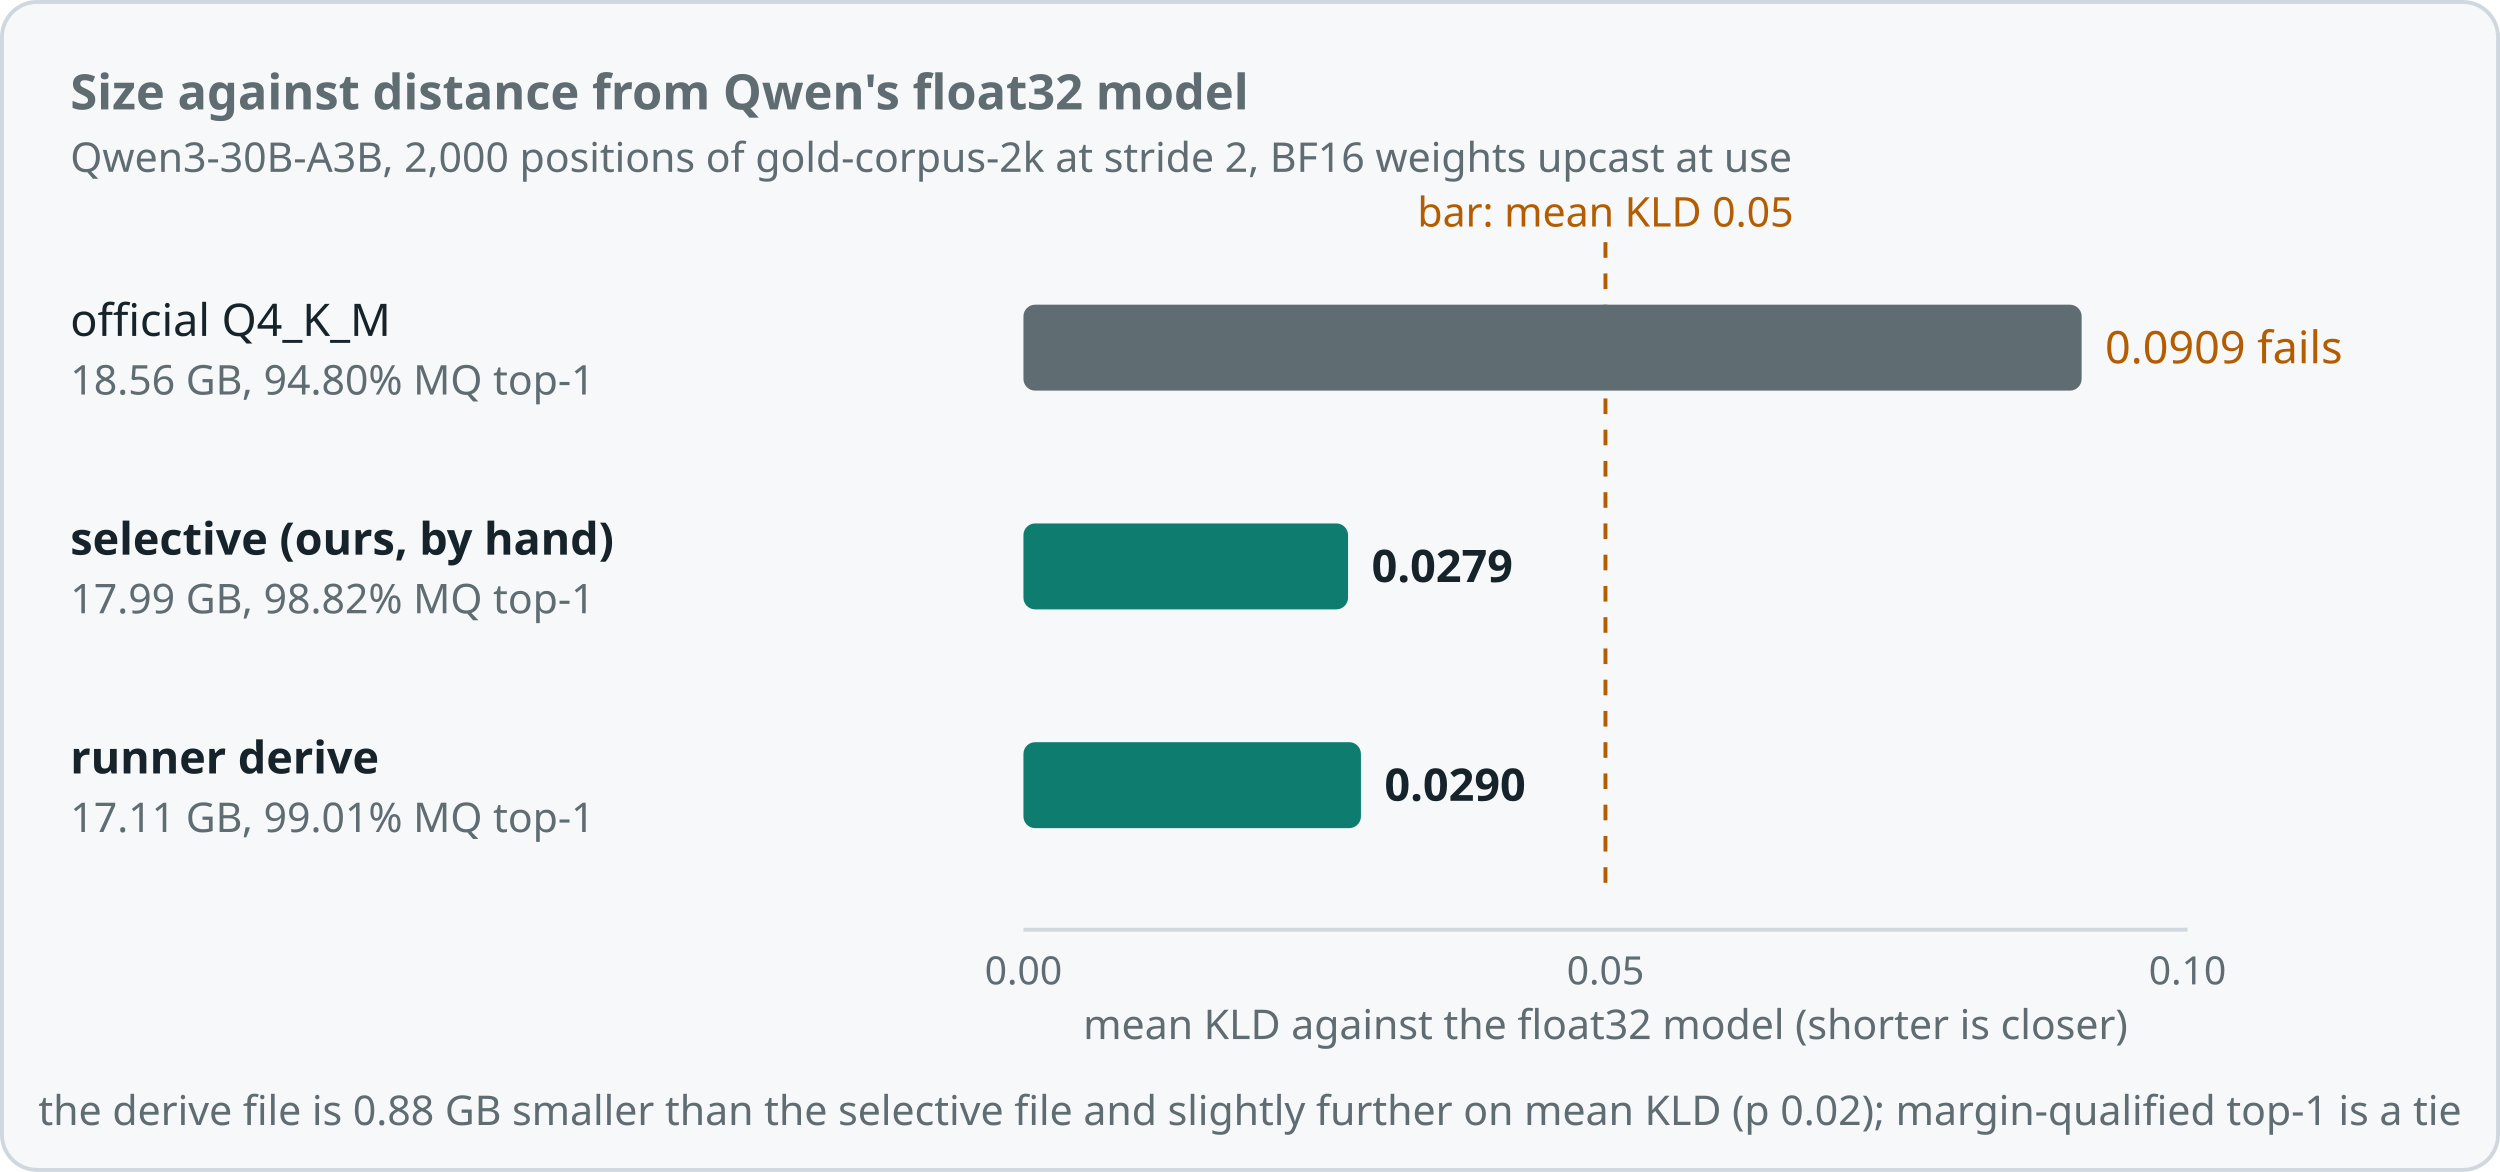
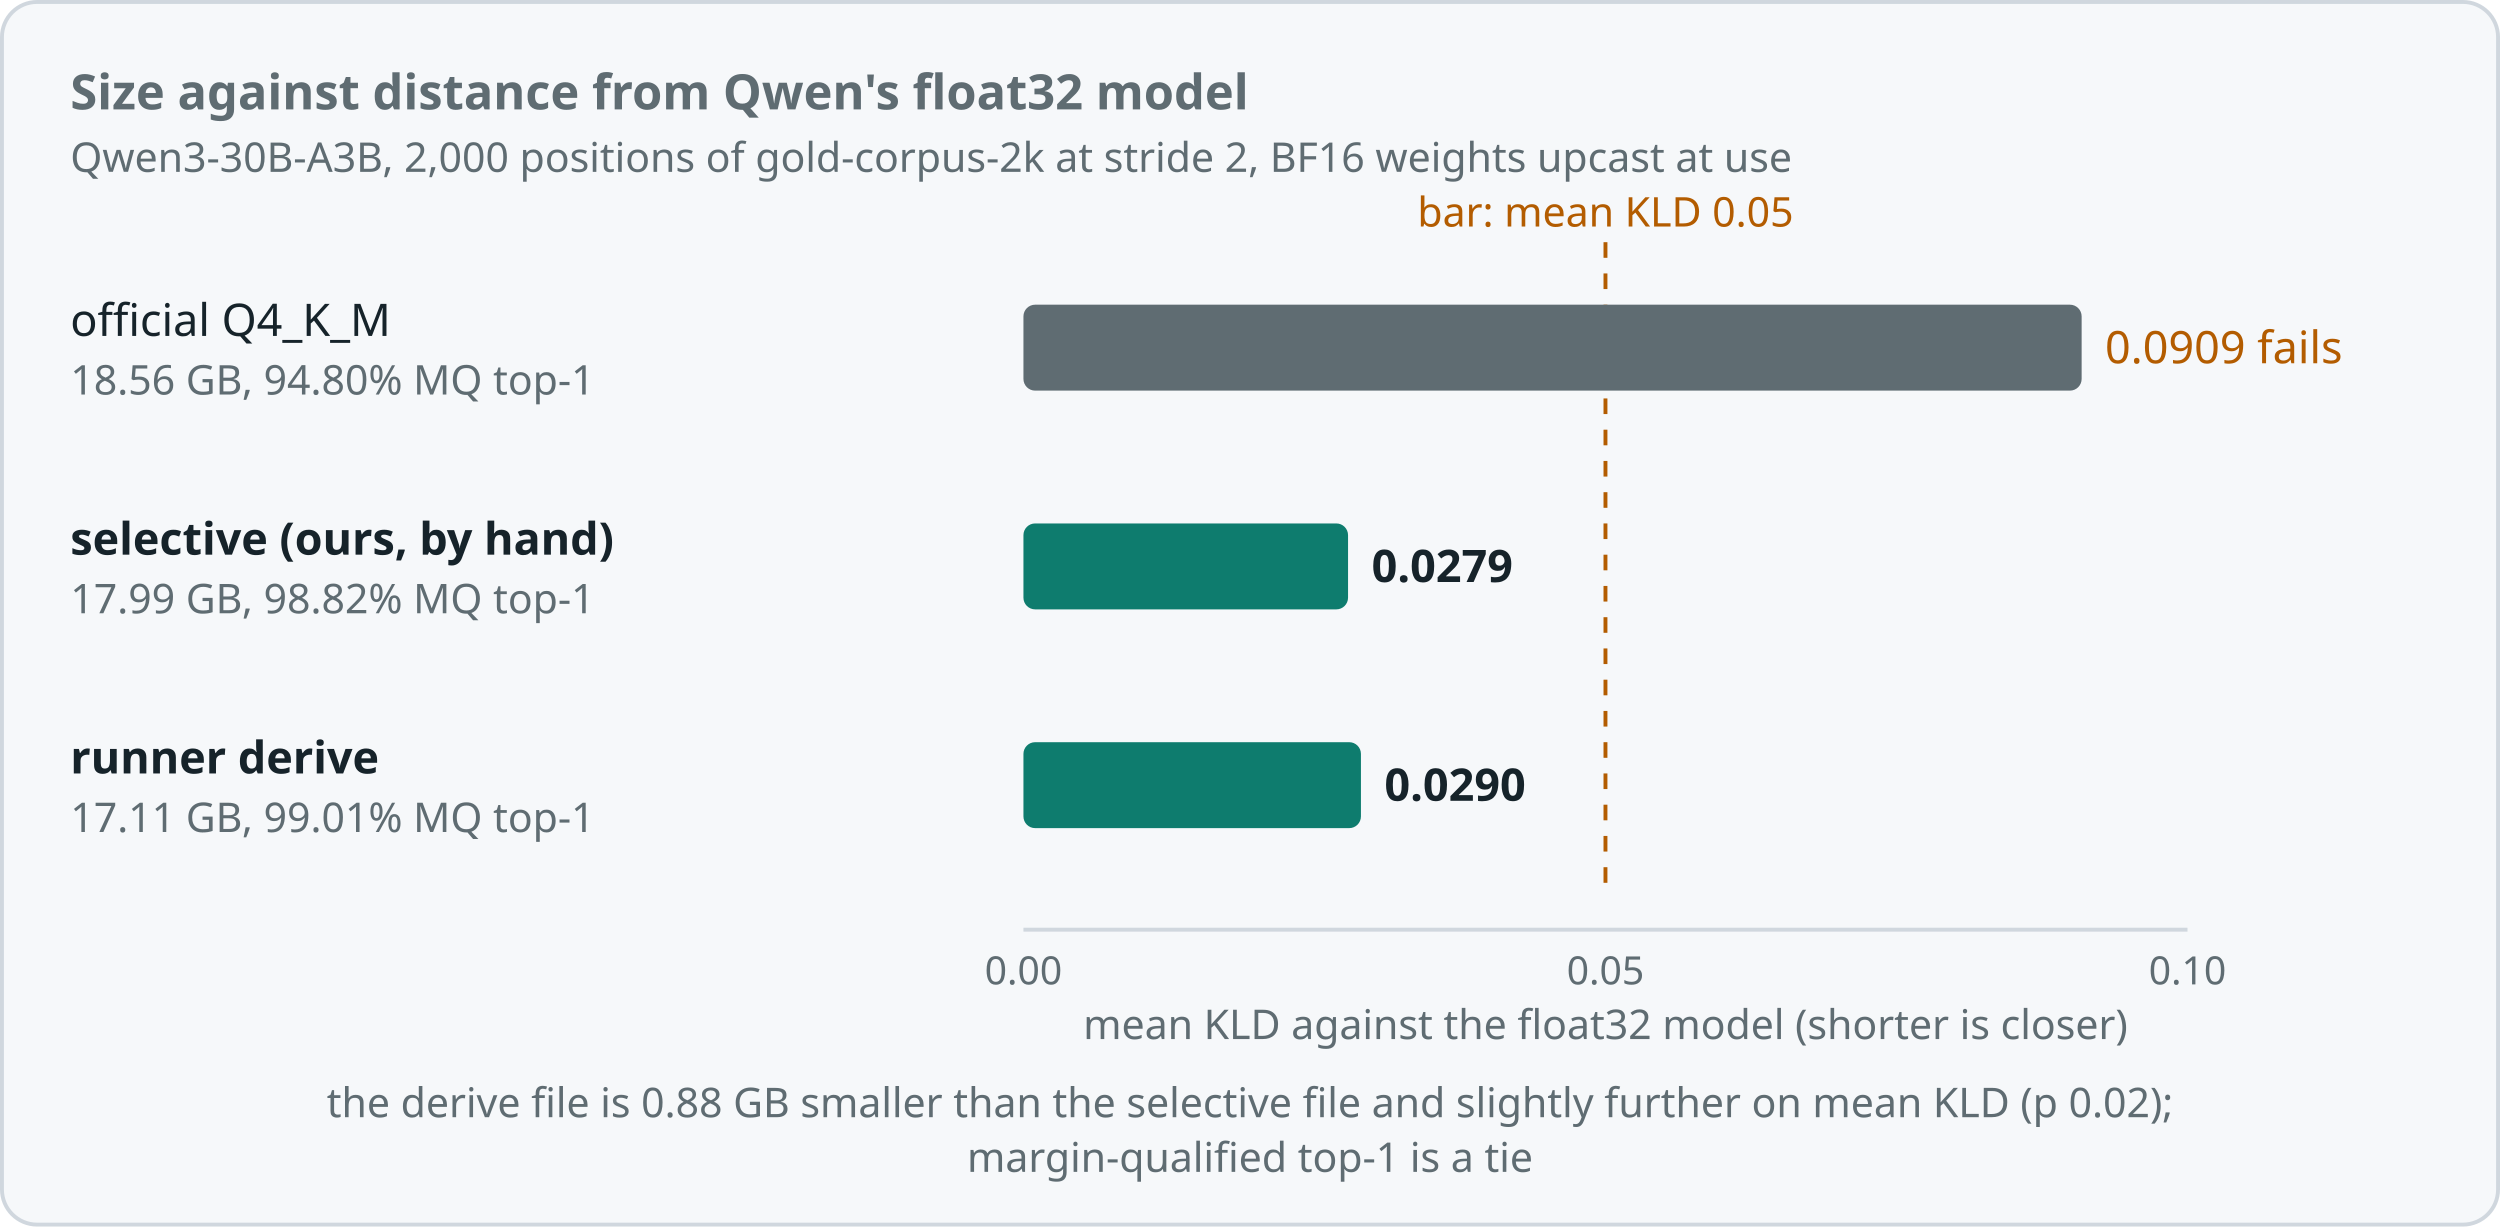
- <svg xmlns="http://www.w3.org/2000/svg" viewBox="0 0 640 300" width="640" height="300" role="img" aria-labelledby="t">
-   <rect x="0.5" y="0.5" width="639" height="299" rx="9" fill="#F6F8FA" stroke="#D0D7DE" />
+ <svg xmlns="http://www.w3.org/2000/svg" viewBox="0 0 640 314" width="640" height="314" role="img" aria-labelledby="t">
+   <rect x="0.5" y="0.5" width="639" height="313" rx="9" fill="#F6F8FA" stroke="#D0D7DE" />
  <text x="18" y="28" text-anchor="start" font-family="-apple-system, BlinkMacSystemFont, 'Segoe UI', 'Noto Sans', Helvetica, Arial, sans-serif" font-size="12.5" font-weight="600" fill="#5F6C72">Size against distance from Qwen's float32 model</text>
  <text x="18" y="44" text-anchor="start" font-family="-apple-system, BlinkMacSystemFont, 'Segoe UI', 'Noto Sans', Helvetica, Arial, sans-serif" font-size="10.5" fill="#5F6C72">Qwen3-30B-A3B, 2,000 positions of gold-corpus-2k at stride 2, BF16 weights upcast at use</text>
  <line x1="411.0" y1="62" x2="411.0" y2="226" stroke="#B35C00" stroke-dasharray="4 4" />
  <text x="411.0" y="58" text-anchor="middle" font-family="-apple-system, BlinkMacSystemFont, 'Segoe UI', 'Noto Sans', Helvetica, Arial, sans-serif" font-size="10.5" fill="#B35C00">bar: mean KLD 0.05</text>
  <text x="18" y="86" text-anchor="start" font-family="-apple-system, BlinkMacSystemFont, 'Segoe UI', 'Noto Sans', Helvetica, Arial, sans-serif" font-size="11.5" fill="#16232A">official Q4_K_M</text>
  <text x="18" y="101" text-anchor="start" font-family="-apple-system, BlinkMacSystemFont, 'Segoe UI', 'Noto Sans', Helvetica, Arial, sans-serif" font-size="10.5" fill="#5F6C72">18.56 GB, 94.80% MQ top-1</text>
  <rect x="262" y="78" width="270.9" height="22" rx="3" fill="#5F6C72" />
  <text x="538.882" y="93" text-anchor="start" font-family="-apple-system, BlinkMacSystemFont, 'Segoe UI', 'Noto Sans', Helvetica, Arial, sans-serif" font-size="11.5" fill="#B35C00">0.0909  fails</text>
  <text x="18" y="142" text-anchor="start" font-family="-apple-system, BlinkMacSystemFont, 'Segoe UI', 'Noto Sans', Helvetica, Arial, sans-serif" font-size="11.5" font-weight="600" fill="#16232A">selective (ours, by hand)</text>
  <text x="18" y="157" text-anchor="start" font-family="-apple-system, BlinkMacSystemFont, 'Segoe UI', 'Noto Sans', Helvetica, Arial, sans-serif" font-size="10.5" fill="#5F6C72">17.99 GB, 98.82% MQ top-1</text>
  <rect x="262" y="134" width="83.1" height="22" rx="3" fill="#0E7C6E" />
  <text x="351.142" y="149" text-anchor="start" font-family="-apple-system, BlinkMacSystemFont, 'Segoe UI', 'Noto Sans', Helvetica, Arial, sans-serif" font-size="11.5" font-weight="600" fill="#16232A">0.0279</text>
  <text x="18" y="198" text-anchor="start" font-family="-apple-system, BlinkMacSystemFont, 'Segoe UI', 'Noto Sans', Helvetica, Arial, sans-serif" font-size="11.5" font-weight="600" fill="#16232A">runner derive</text>
  <text x="18" y="213" text-anchor="start" font-family="-apple-system, BlinkMacSystemFont, 'Segoe UI', 'Noto Sans', Helvetica, Arial, sans-serif" font-size="10.5" fill="#5F6C72">17.11 GB, 99.01% MQ top-1</text>
  <rect x="262" y="190" width="86.4" height="22" rx="3" fill="#0E7C6E" />
  <text x="354.42" y="205" text-anchor="start" font-family="-apple-system, BlinkMacSystemFont, 'Segoe UI', 'Noto Sans', Helvetica, Arial, sans-serif" font-size="11.5" font-weight="600" fill="#16232A">0.0290</text>
  <line x1="262" y1="238" x2="560" y2="238" stroke="#D0D7DE" />
  <text x="262.0" y="252" text-anchor="middle" font-family="-apple-system, BlinkMacSystemFont, 'Segoe UI', 'Noto Sans', Helvetica, Arial, sans-serif" font-size="10" fill="#5F6C72">0.00</text>
  <text x="411.0" y="252" text-anchor="middle" font-family="-apple-system, BlinkMacSystemFont, 'Segoe UI', 'Noto Sans', Helvetica, Arial, sans-serif" font-size="10" fill="#5F6C72">0.05</text>
  <text x="560.0" y="252" text-anchor="middle" font-family="-apple-system, BlinkMacSystemFont, 'Segoe UI', 'Noto Sans', Helvetica, Arial, sans-serif" font-size="10" fill="#5F6C72">0.10</text>
  <text x="411.0" y="266" text-anchor="middle" font-family="-apple-system, BlinkMacSystemFont, 'Segoe UI', 'Noto Sans', Helvetica, Arial, sans-serif" font-size="10.5" fill="#5F6C72">mean KLD against the float32 model (shorter is closer)</text>
-   <text x="320" y="288" text-anchor="middle" font-family="-apple-system, BlinkMacSystemFont, 'Segoe UI', 'Noto Sans', Helvetica, Arial, sans-serif" font-size="10.5" fill="#5F6C72">the derive file is 0.88 GB smaller than the selective file and slightly further on mean KLD (p 0.02); margin-qualified top-1 is a tie</text>
+   <text x="320" y="286" text-anchor="middle" font-family="-apple-system, BlinkMacSystemFont, 'Segoe UI', 'Noto Sans', Helvetica, Arial, sans-serif" font-size="10.5" fill="#5F6C72">the derive file is 0.88 GB smaller than the selective file and slightly further on mean KLD (p 0.02);</text>
+   <text x="320" y="300" text-anchor="middle" font-family="-apple-system, BlinkMacSystemFont, 'Segoe UI', 'Noto Sans', Helvetica, Arial, sans-serif" font-size="10.5" fill="#5F6C72">margin-qualified top-1 is a tie</text>
</svg>
